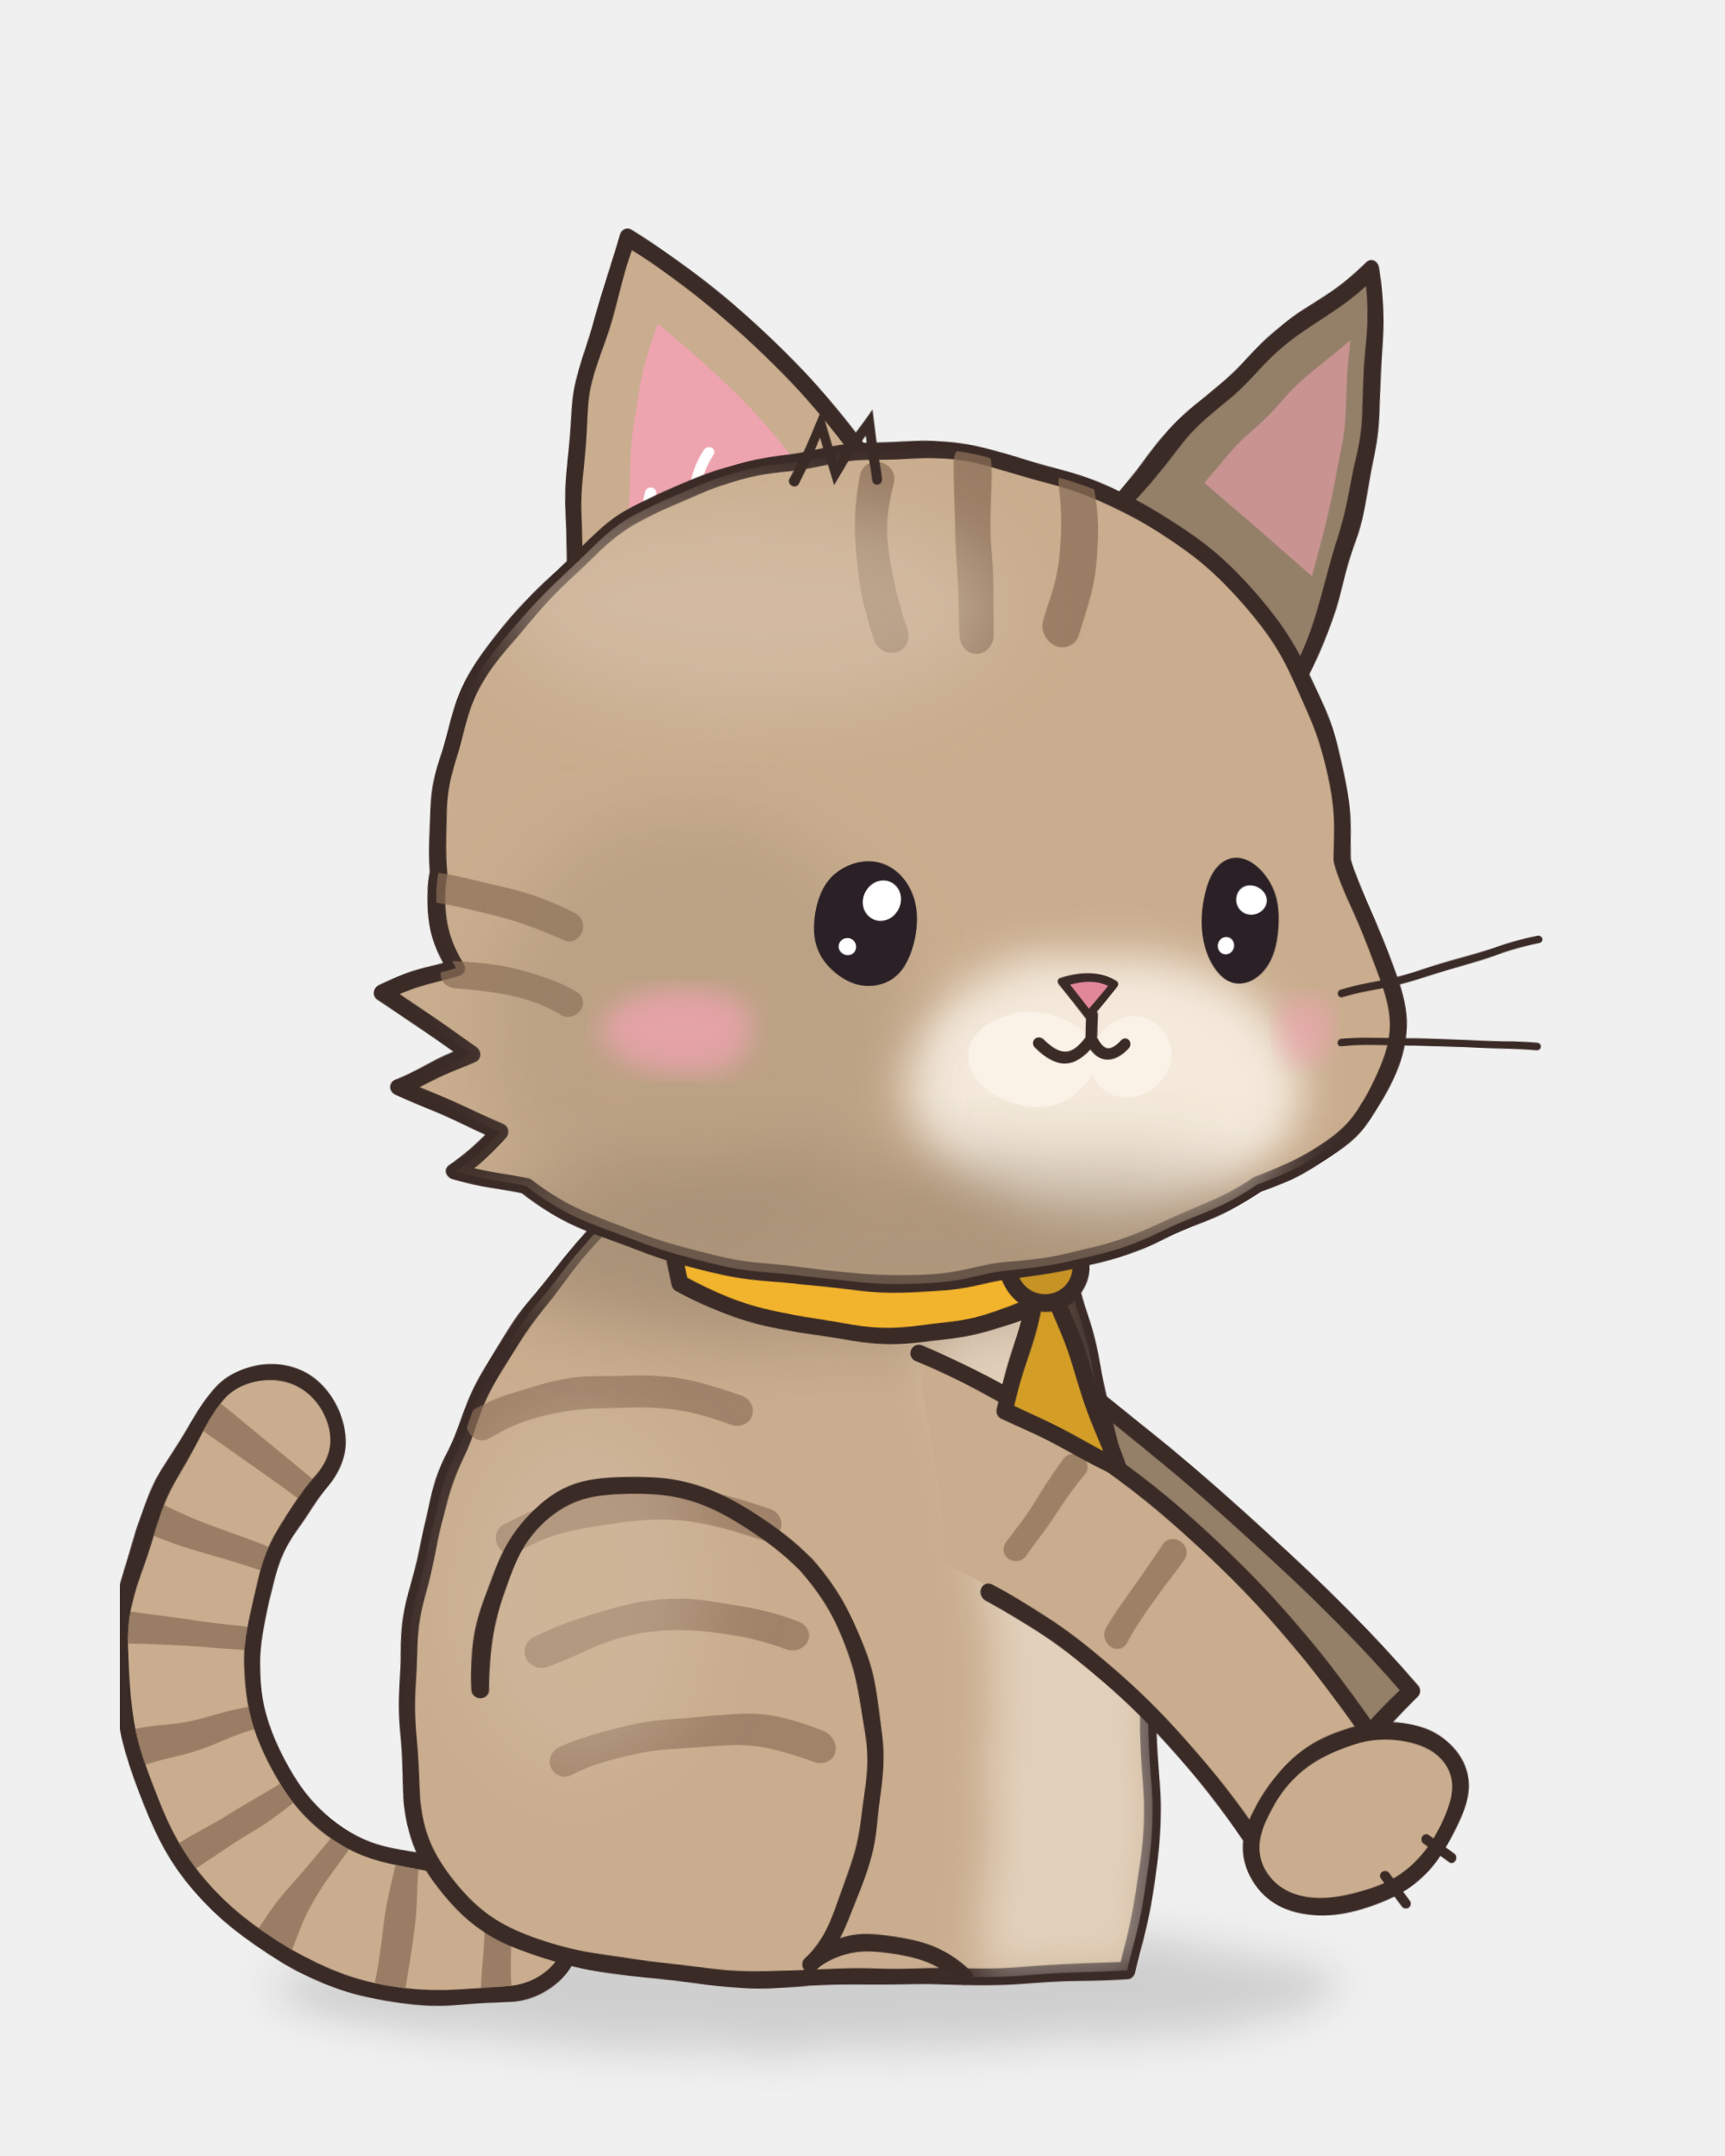
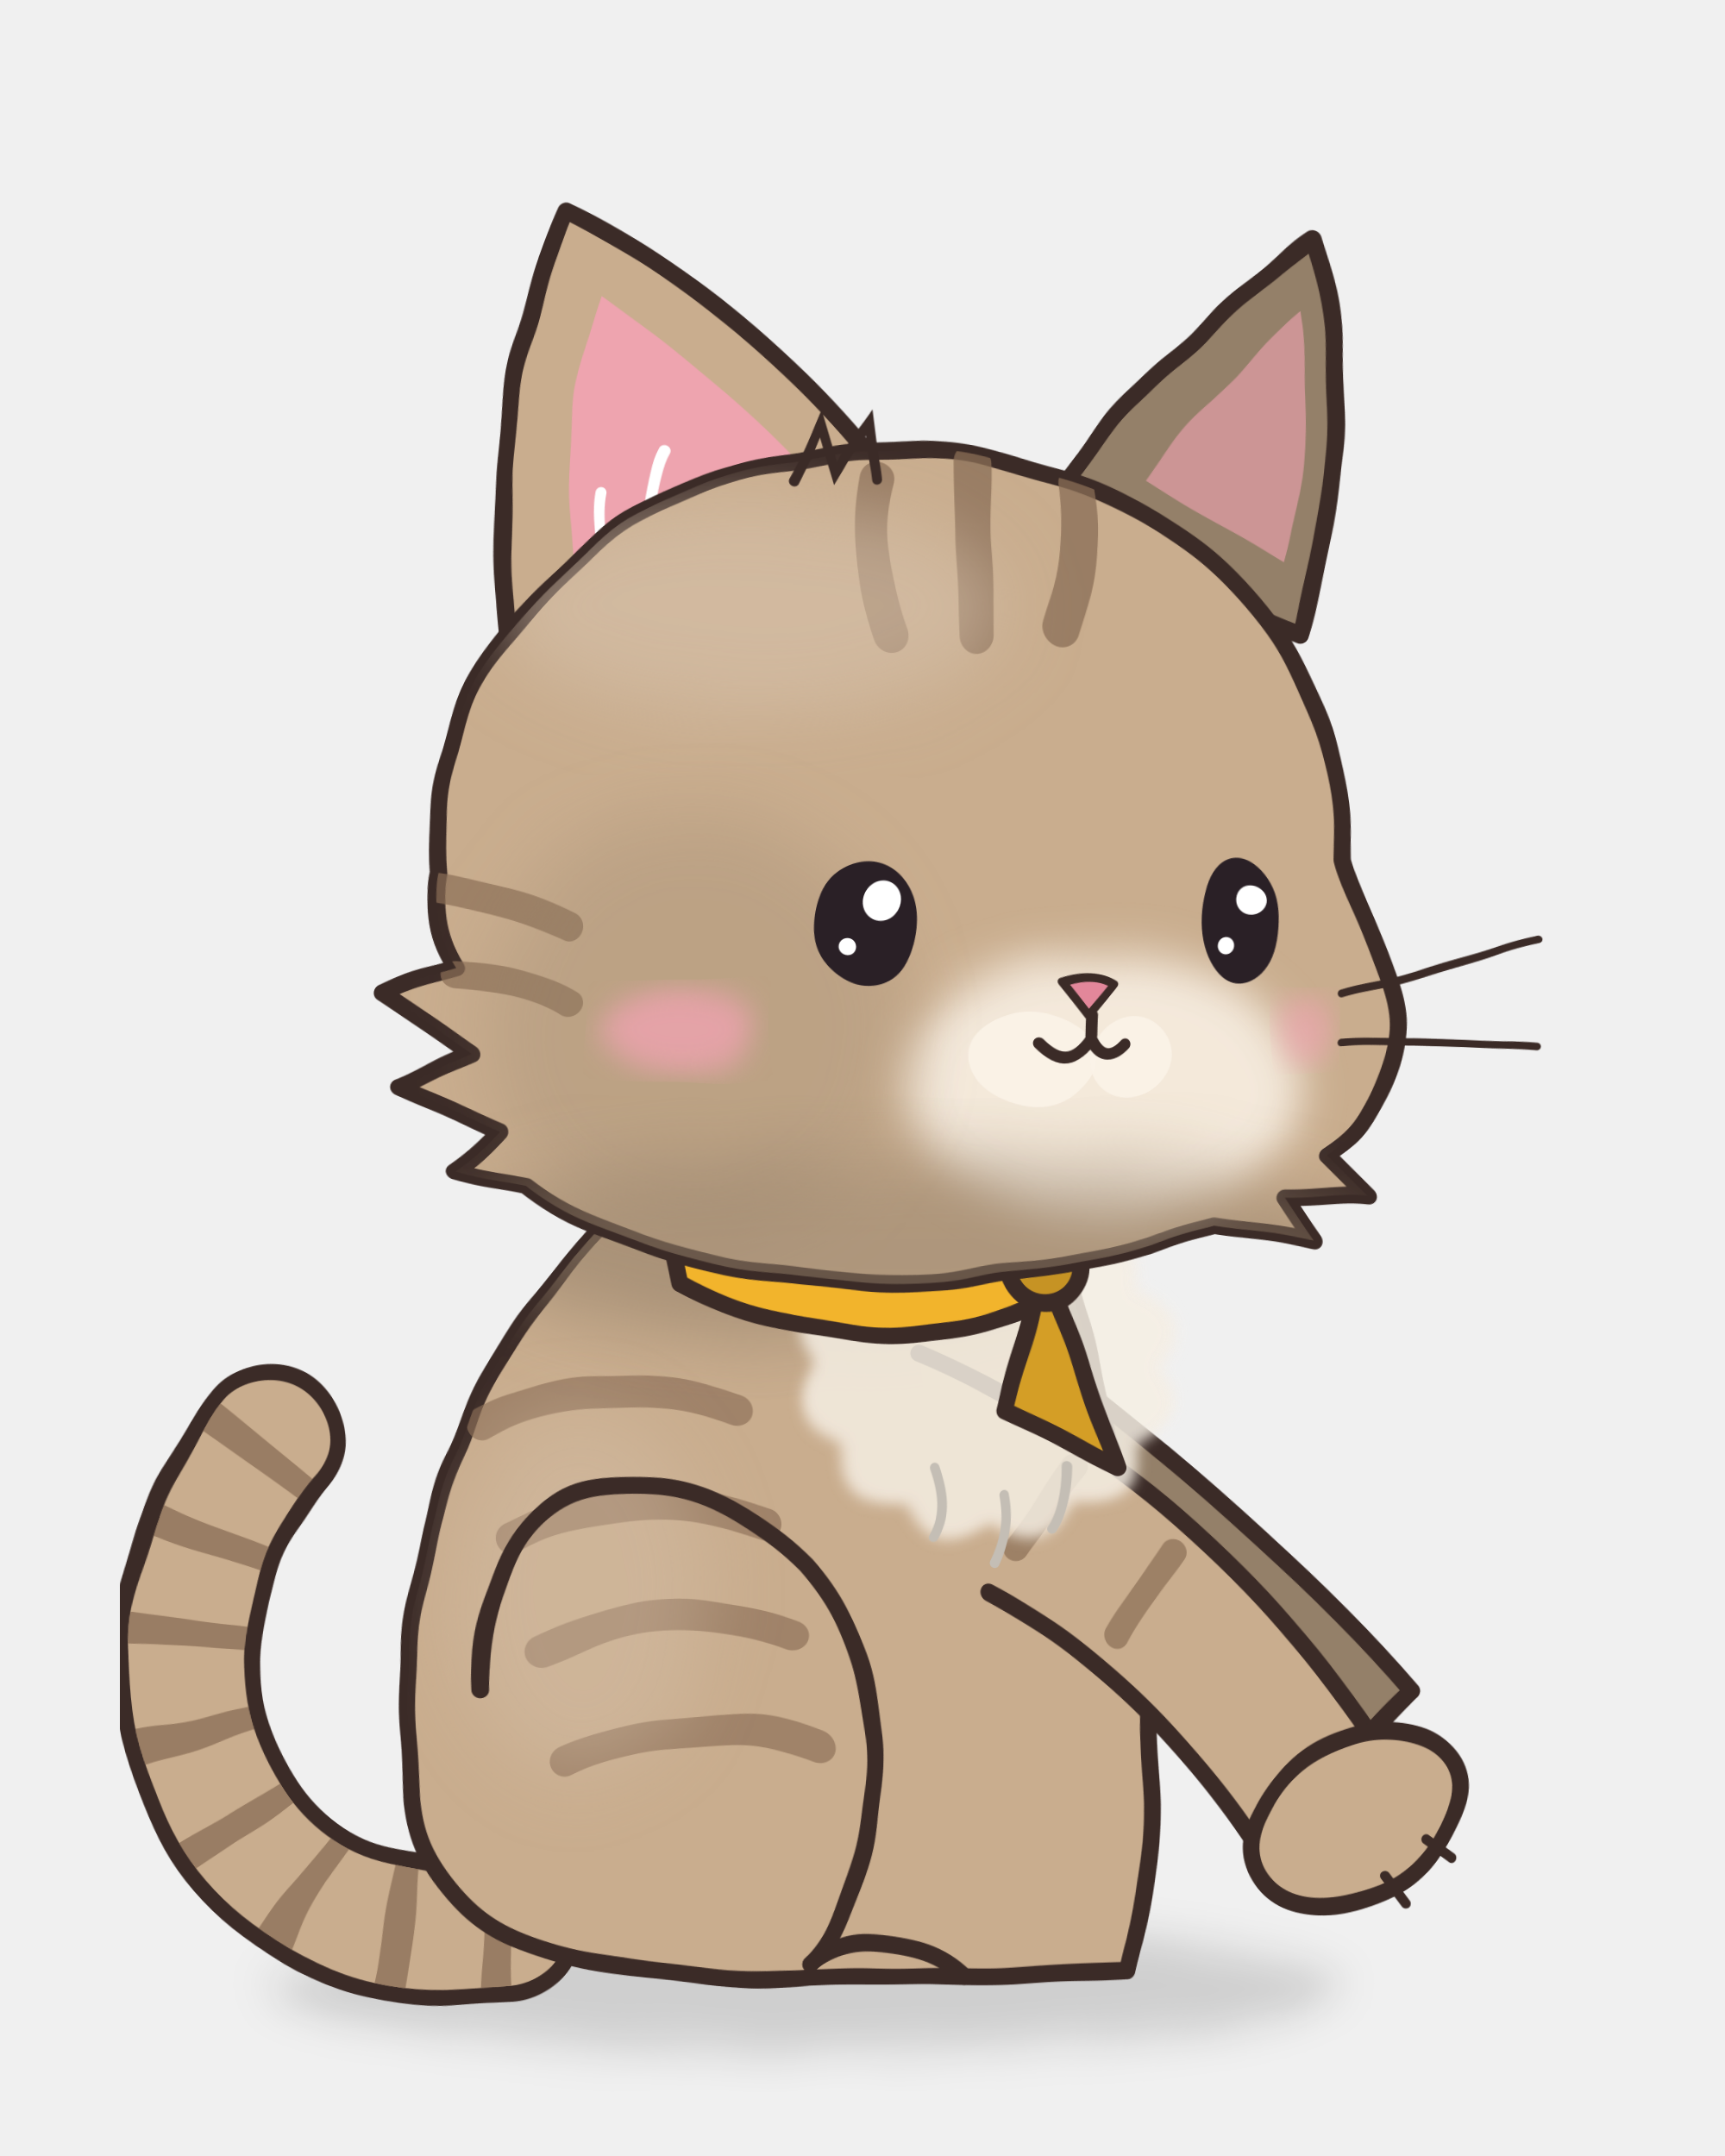
<svg xmlns="http://www.w3.org/2000/svg" viewBox="-104 -252 208 260">
  <defs>
    <filter id="ink" x="-5%" y="-5%" width="110%" height="110%">
      <feTurbulence type="fractalNoise" baseFrequency=".05" numOctaves="2" seed="3" result="n" />
      <feDisplacementMap in="SourceGraphic" in2="n" scale="2.2" />
    </filter>
    <filter id="pencil">
      <feTurbulence type="fractalNoise" baseFrequency="1.1 .35" numOctaves="2" seed="5" />
      <feColorMatrix values="0 0 0 0 .25  0 0 0 0 .2  0 0 0 0 .18  0 0 0 .22 -.02" />
      <feComposite in2="SourceGraphic" operator="in" />
    </filter>
    <filter id="blur1">
      <feGaussianBlur stdDeviation="1" />
    </filter>
    <filter id="blur2">
      <feGaussianBlur stdDeviation="2" />
    </filter>
    <filter id="blur3" x="-30%" y="-30%" width="160%" height="160%">
      <feGaussianBlur stdDeviation="3" />
    </filter>
    <filter id="blur4" x="-30%" y="-30%" width="160%" height="160%">
      <feGaussianBlur stdDeviation="5" />
    </filter>
  </defs>
  <g transform="translate(0 -150) scale(.85) translate(-120 -94)">
    <defs>
      <clipPath id="hslightwhitecalm">
-         <path d="M60 98 C58 60 90 38 124 38 C160 38 188 60 188 96 C190 104 196 112 196 120 C196 130 188 138 176 142 C164 150 144 156 124 156 C102 156 82 150 72 142 L62 140 L68 134 L54 128 L64 123 L52 115 L62 111 C59 106 59 102 60 98 Z" />
+         <path d="M60 98 C58 60 90 38 124 38 C160 38 188 60 188 96 C190 104 196 112 196 120 C196 128 192 134 186 138 L192 144 L180 144 L184 150 L170 148 C164 150 144 156 124 156 C102 156 82 150 72 142 L62 140 L68 134 L54 128 L64 123 L52 115 L62 111 C59 106 59 102 60 98 Z" />
      </clipPath>
      <clipPath id="bslightwhitecalm">
        <path d="M100 138 C68 150 52 194 56 228 C58 250 80 256 112 254 L158 254 C164 232 160 196 150 158 Z" />
      </clipPath>
    </defs>
    <g filter="url(#ink)">
      <ellipse cx="112" cy="256" rx="76" ry="9" fill="#000" opacity=".14" filter="url(#blur3)" />
      <path d="M70 248 C22 252 14 204 36 178" stroke="#3b2b27" stroke-width="21" fill="none" stroke-linecap="round" />
      <path d="M70 248 C22 252 14 204 36 178" stroke="#c9ad8e" stroke-width="16.5" fill="none" stroke-linecap="round" />
      <path d="M70 248 C22 252 14 204 36 178" stroke="#8a6d55" stroke-width="16.5" fill="none" stroke-dasharray="4 10" opacity=".75" />
      <path d="M150 170 C168 184 186 200 198 214 L186 226 C174 214 158 200 146 192 Z" stroke="#3b2b27" stroke-width="2.4" stroke-linejoin="round" stroke-linecap="round" fill="#948069" />
      <path d="M100 138 C68 150 52 194 56 228 C58 250 80 256 112 254 L158 254 C164 232 160 196 150 158 Z" stroke="#3b2b27" stroke-width="2.4" stroke-linejoin="round" stroke-linecap="round" fill="#c9ad8e" />
      <g clip-path="url(#bslightwhitecalm)">
-         <path d="M126 140 C150 150 166 200 160 254 L136 254 C142 210 136 170 120 146Z" fill="#fbf3e8" opacity=".5" filter="url(#blur3)" />
        <path d="M66 176 q18 -8 36 -2" stroke="#8a6d55" stroke-width="4.5" fill="none" stroke-linecap="round" opacity=".65" />
        <path d="M70 192 q18 -8 36 -2" stroke="#8a6d55" stroke-width="4.5" fill="none" stroke-linecap="round" opacity=".65" />
        <path d="M74 208 q18 -8 36 -2" stroke="#8a6d55" stroke-width="4.5" fill="none" stroke-linecap="round" opacity=".65" />
        <path d="M78 224 q18 -8 36 -2" stroke="#8a6d55" stroke-width="4.5" fill="none" stroke-linecap="round" opacity=".65" />
        <ellipse cx="110" cy="150" rx="44" ry="14" fill="#948069" opacity=".6" filter="url(#blur4)" />
        <ellipse cx="80" cy="200" rx="18" ry="26" fill="#d8c3ad" opacity=".35" filter="url(#blur4)" />
      </g>
      <path d="M66 214 C64 182 92 176 112 196 C126 212 124 240 112 252" fill="none" stroke="#3b2b27" stroke-width="2.4" stroke-linejoin="round" stroke-linecap="round" />
      <path d="M112 252 C116 248 128 248 134 254" fill="none" stroke="#3b2b27" stroke-width="2.4" stroke-linejoin="round" stroke-linecap="round" />
      <path d="M128 166 C152 176 176 196 192 220 L176 236 C164 218 148 204 132 196 Z" fill="#c9ad8e" />
      <path d="M128 166 C152 176 176 196 192 220" fill="none" stroke="#3b2b27" stroke-width="2.4" stroke-linejoin="round" stroke-linecap="round" />
      <path d="M176 236 C164 218 150 206 138 200" fill="none" stroke="#3b2b27" stroke-width="2.4" stroke-linejoin="round" stroke-linecap="round" />
      <path d="M150 182 l-8 12 M164 194 l-8 12" stroke="#8a6d55" stroke-width="3.5" stroke-linecap="round" opacity=".7" />
      <ellipse cx="190" cy="232" rx="16" ry="11" stroke="#3b2b27" stroke-width="2.4" stroke-linejoin="round" stroke-linecap="round" fill="#c9ad8e" transform="rotate(-30 190 232)" />
      <path d="M194 240 l3 4 M200 235 l4 3" stroke="#3b2b27" stroke-width="1.4" fill="none" stroke-linecap="round" />
+       <path d="M162.0 168.0 Q167.9 175.5 158.8 179.0 Q159.9 188.5 150.0 187.1 Q146.0 196.0 138.0 190.0 Q130.0 196.0 126.0 187.1 Q116.1 188.5 117.2 179.0 Q108.1 175.5 114.0 168.0 Q108.1 160.5 117.2 157.0 Q116.1 147.5 126.0 148.9 Q130.0 140.0 138.0 146.0 Q146.0 140.0 150.0 148.9 Q159.9 147.5 158.8 157.0 Q167.9 160.5 162.0 168.0Z" fill="#f5eee3" opacity="0.85" filter="url(#blur1)" />
+       <path d="M130 182 q2 6 0 10 M140 186 q1 6 -1 10 M149 182 q0 6 -2 9" stroke="#c4beb5" stroke-width="1.4" fill="none" stroke-linecap="round" />
      <path d="M92 144 Q122 160 150 148 L148 158 Q120 170 94 156 Z" stroke="#3b2b27" stroke-width="2.4" stroke-linejoin="round" stroke-linecap="round" fill="#f2b42c" />
      <path d="M146 154 L156 182 L140 174 Z" stroke="#3b2b27" stroke-width="2.4" stroke-linejoin="round" stroke-linecap="round" fill="#d49e26" />
      <circle cx="146" cy="154" r="5" stroke="#3b2b27" stroke-width="2.4" stroke-linejoin="round" stroke-linecap="round" fill="#c69324" />
-       <path d="M154 48 C166 34 180 20 192 12 C194 32 190 52 182 70 Z" stroke="#3b2b27" stroke-width="2.4" stroke-linejoin="round" stroke-linecap="round" fill="#948069" />
-       <path d="M168 42 C176 34 184 27 189 22 C189 34 187 46 184 56 Z" fill="#f2a3b3" opacity=".55" />
-       <path d="M80 72 C77 50 79 28 87 8 C103 18 117 32 126 48 Z" stroke="#3b2b27" stroke-width="2.4" stroke-linejoin="round" stroke-linecap="round" fill="#c9ad8e" />
-       <path d="M88 62 C86 46 87 32 91 20 C101 28 109 36 116 48 Z" fill="#f2a3b3" opacity=".9" />
-       <path d="M96 54 q-1 -10 2 -16 M102 56 q0 -9 4 -13 M91 56 q-2 -8 -1 -12" stroke="#fff" stroke-width="1.6" fill="none" stroke-linecap="round" />
-       <path d="M60 98 C58 60 90 38 124 38 C160 38 188 60 188 96 C190 104 196 112 196 120 C196 130 188 138 176 142 C164 150 144 156 124 156 C102 156 82 150 72 142 L62 140 L68 134 L54 128 L64 123 L52 115 L62 111 C59 106 59 102 60 98 Z" stroke="#3b2b27" stroke-width="2.4" stroke-linejoin="round" stroke-linecap="round" fill="#c9ad8e" />
+       <path d="M144 48 C156 32 170 18 184 8 C189 26 188 46 182 64 Z" stroke="#3b2b27" stroke-width="2.4" stroke-linejoin="round" stroke-linecap="round" fill="#948069" />
+       <path d="M160 42 C168 32 176 24 182 18 C184 32 183 44 180 54 Z" fill="#f2a3b3" opacity=".6" />
+       <path d="M72 78 C66 54 68 28 78 4 C98 14 116 30 128 48 Z" stroke="#3b2b27" stroke-width="2.4" stroke-linejoin="round" stroke-linecap="round" fill="#c9ad8e" />
+       <path d="M80 66 C77 48 78 30 83 16 C97 26 109 36 118 48 Z" fill="#f2a3b3" opacity=".9" />
+       <path d="M90 56 q-1 -12 2 -18 M97 58 q0 -10 4 -15 M84 58 q-2 -9 -1 -14" stroke="#fff" stroke-width="1.6" fill="none" stroke-linecap="round" />
+       <path d="M60 98 C58 60 90 38 124 38 C160 38 188 60 188 96 C190 104 196 112 196 120 C196 128 192 134 186 138 L192 144 L180 144 L184 150 L170 148 C164 150 144 156 124 156 C102 156 82 150 72 142 L62 140 L68 134 L54 128 L64 123 L52 115 L62 111 C59 106 59 102 60 98 Z" stroke="#3b2b27" stroke-width="2.4" stroke-linejoin="round" stroke-linecap="round" fill="#c9ad8e" />
      <g clip-path="url(#hslightwhitecalm)">
        <path d="M122 42 q-2 10 2 22 M136 40 v24 M150 42 q2 10 -2 21" stroke="#8a6d55" stroke-width="5" fill="none" stroke-linecap="round" opacity=".75" />
        <path d="M60 100 q10 1 18 5 M62 112 q10 0 16 4" stroke="#8a6d55" stroke-width="4" fill="none" stroke-linecap="round" opacity=".7" />
        <ellipse cx="154.031" cy="128" rx="28" ry="19" fill="#fbf3e8" opacity=".85" filter="url(#blur3)" />
        <ellipse cx="104" cy="60" rx="36" ry="15" fill="#d8c3ad" opacity=".55" filter="url(#blur4)" />
        <ellipse cx="96" cy="120" rx="30" ry="30" fill="#948069" opacity=".25" filter="url(#blur4)" />
        <ellipse cx="124" cy="152" rx="70" ry="14" fill="#948069" opacity=".5" filter="url(#blur4)" />
      </g>
      <path d="M110 42 l4 -8 l2 7 l5 -7 l1 8" stroke="#3b2b27" stroke-width="1.4" fill="none" stroke-linecap="round" />
      <ellipse cx="120.65" cy="105" rx="7.6" ry="8.74" fill="#2a2026" />
      <circle cx="122.93" cy="101.96" r="2.888" fill="#fff" />
      <circle cx="117.99" cy="108.42" r="1.216" fill="#fff" />
      <ellipse cx="173.737" cy="105" rx="5.5" ry="8.74" fill="#2a2026" />
      <circle cx="175.387" cy="101.96" r="2.09" fill="#fff" />
      <circle cx="171.812" cy="108.42" r="1.216" fill="#fff" />
      <ellipse cx="93.954" cy="120" rx="11" ry="6" fill="#f2a3b3" opacity=".75" filter="url(#blur2)" />
      <ellipse cx="182.868" cy="120" rx="4" ry="5" fill="#f2a3b3" opacity=".6" filter="url(#blur2)" />
      <ellipse cx="144.031" cy="124" rx="9" ry="6.5" fill="#fbf3e8" opacity=".9" />
      <ellipse cx="158.031" cy="124" rx="6" ry="6" fill="#fbf3e8" opacity=".9" />
      <path d="M148.031 113 Q152.031 111 155.031 113 L151.531 117.5 Z" fill="#e2879a" stroke="#3b2b27" stroke-width="1.2" stroke-linejoin="round" />
      <path d="M152.031 117.5 v3 M145.031 122 Q149.031 126 152.031 121 Q154.031 125 157.031 122" stroke="#3b2b27" fill="none" stroke-linecap="round" stroke-linejoin="round" stroke-width="1.7" />
      <path d="M188 115 q14 -3.2 28 -7.6" stroke="#3b2b27" stroke-width="1.1" fill="none" stroke-linecap="round" />
      <path d="M188 122 q14 -0.4 28 0.8" stroke="#3b2b27" stroke-width="1.1" fill="none" stroke-linecap="round" />
      <g transform="translate(6 0)" />
    </g>
  </g>
</svg>
